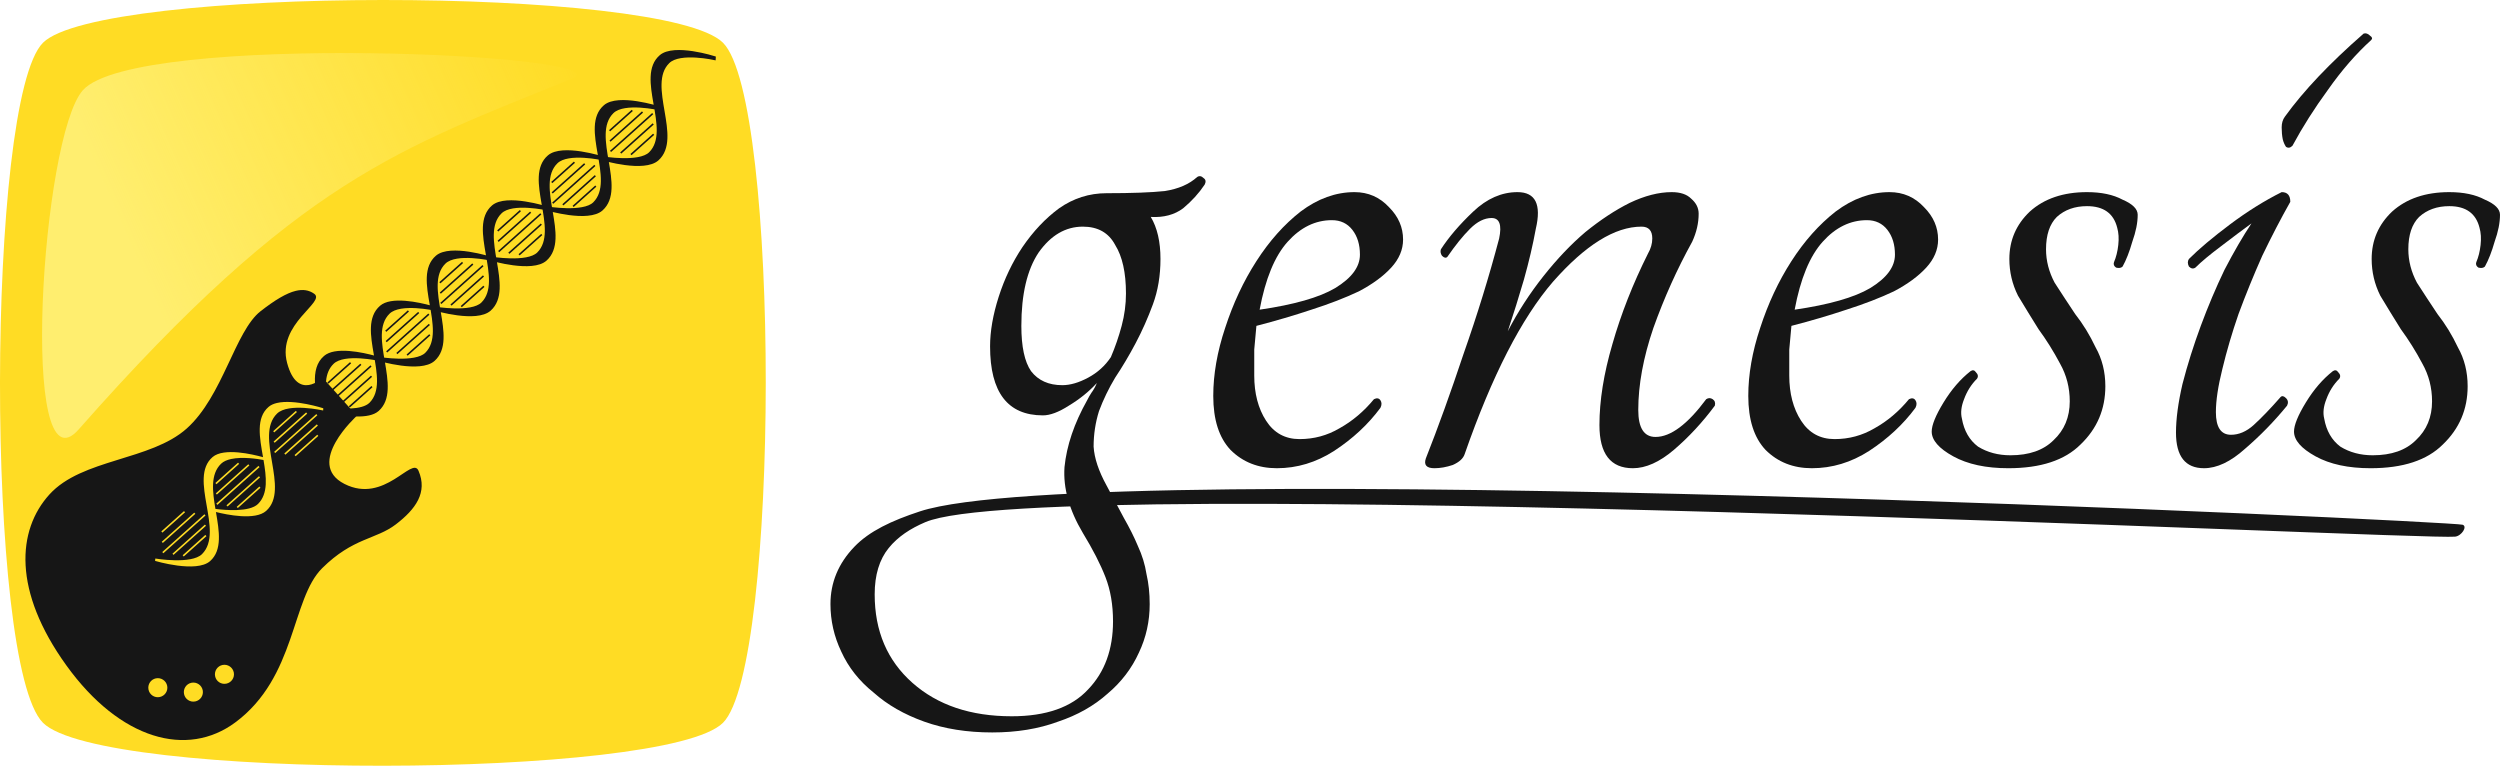
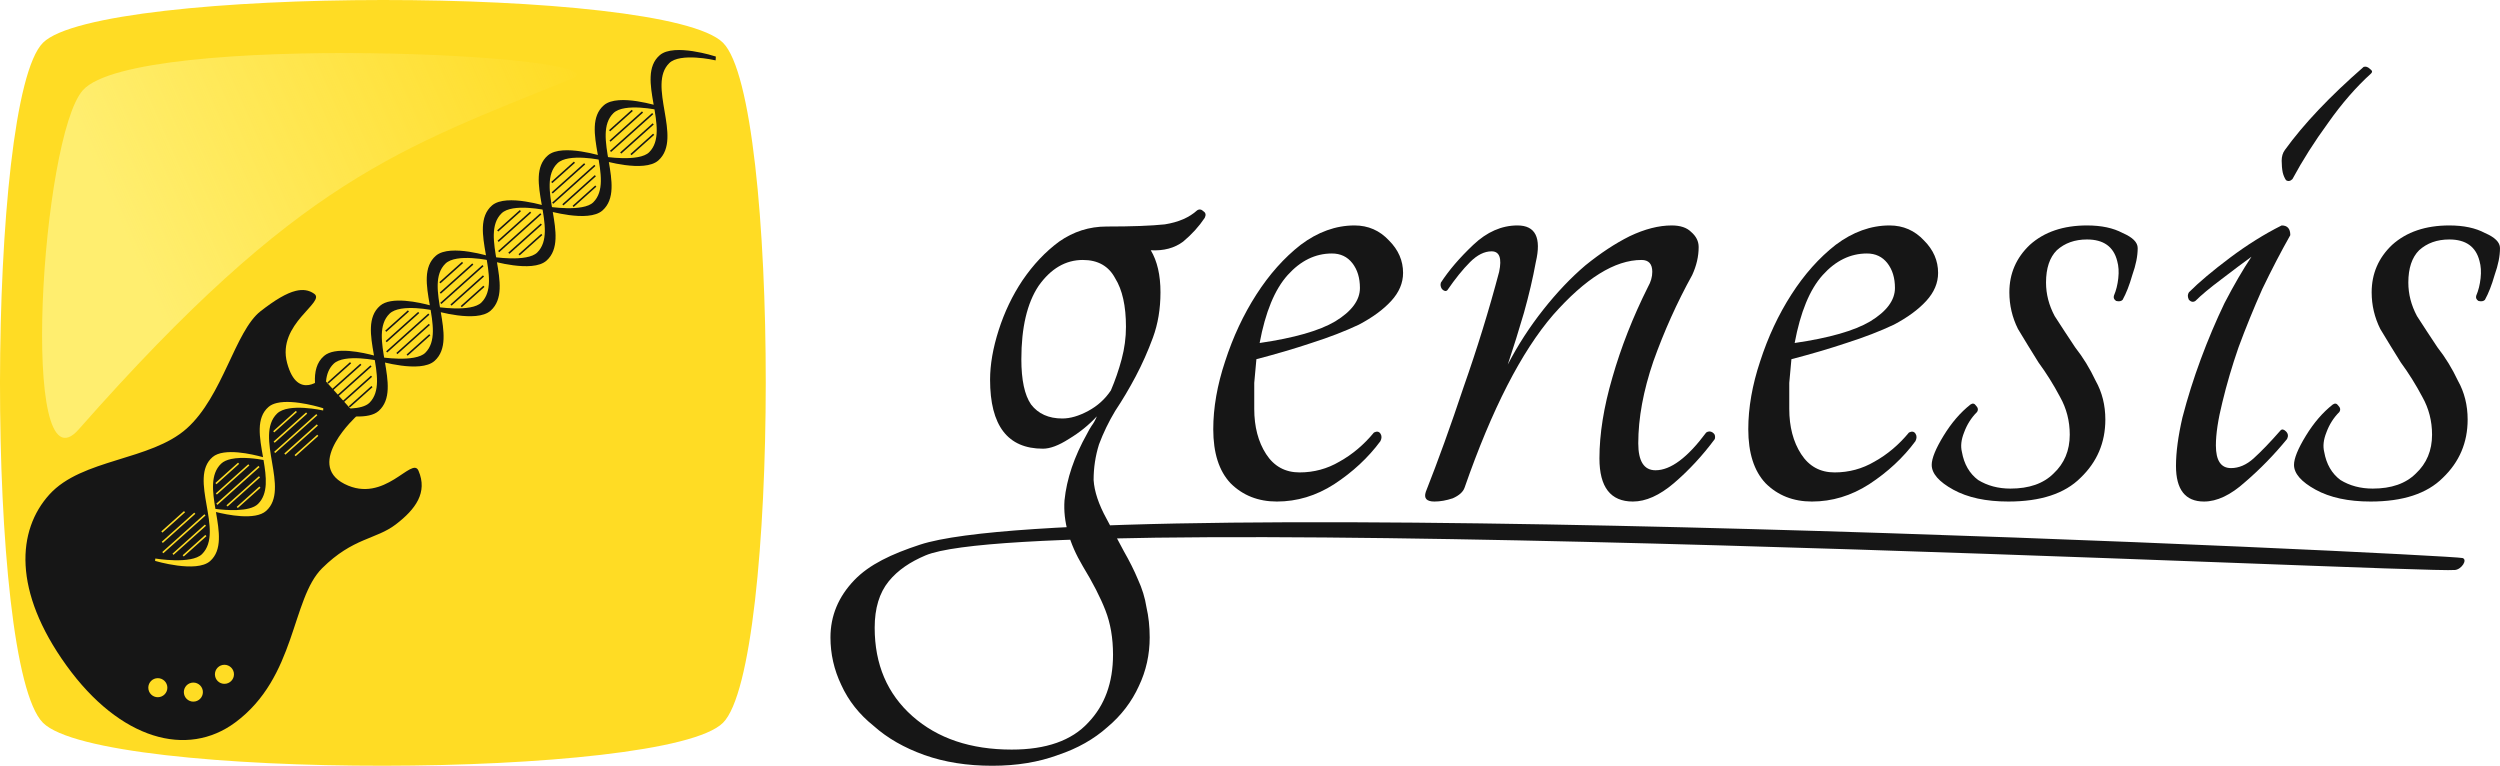
<svg xmlns="http://www.w3.org/2000/svg" xmlns:xlink="http://www.w3.org/1999/xlink" width="1545.419" height="473.368" id="svg3160" version="1.1">
  <defs id="defs3162">
    <linearGradient id="linearGradient3792">
      <stop style="stop-color:#ffee6f;stop-opacity:1;" offset="0" id="stop3794" />
      <stop style="stop-color:#ffee6f;stop-opacity:0;" offset="1" id="stop3796" />
    </linearGradient>
    <linearGradient id="linearGradient3792-9">
      <stop id="stop3794-3" offset="0" style="stop-color:#ffee6f;stop-opacity:1;" />
      <stop id="stop3796-3" offset="1" style="stop-color:#ffee6f;stop-opacity:0;" />
    </linearGradient>
    <linearGradient xlink:href="#linearGradient3792-9" id="linearGradient3328" gradientUnits="userSpaceOnUse" x1="85.564" y1="169.715" x2="362.668" y2="47.948" />
  </defs>
  <g id="layer1" transform="translate(-17.84428,-21.56901)">
    <g id="layer1-1" transform="translate(494.6981,-740.8435)" style="display:none">
      <flowRoot xml:space="preserve" id="flowRoot3167" style="font-size:9px;font-style:normal;font-weight:normal;line-height:254%;letter-spacing:0px;word-spacing:0px;fill:#161616;fill-opacity:1;stroke:none;font-family:Sans" transform="matrix(2.28241,0,0,2.28241,0.7027058,-1437.083)">
        <flowRegion id="flowRegion3169">
          <rect id="rect3171" width="768.726" height="455.579" x="43.437" y="538.195" style="fill:#161616;fill-opacity:1" />
        </flowRegion>
        <flowPara id="flowPara3173" style="font-size:144px;font-style:normal;font-variant:normal;font-weight:normal;font-stretch:normal;fill:#161616;fill-opacity:1;font-family:Tangerine;-inkscape-font-specification:Tangerine">genesis</flowPara>
      </flowRoot>
    </g>
    <g id="layer1-5" transform="translate(11.81371,2.328425)">
      <path id="rect4123-8" d="m 32.595,45.669 c 35.056,-35.056 384.956,-35.419 420.375,0 35.419,35.419 35.056,385.318 0,420.375 -35.056,35.056 -384.594,35.781 -420.375,0 -35.781,-35.781 -35.056,-385.318 0,-420.375 z" style="fill:#ffdc24;fill-opacity:1;stroke:none" />
      <g id="g4535-4" transform="matrix(0.9804062,-0.1969863,0.1969863,0.9804062,168.3549,-112.8624)">
        <path id="path3008-3-5" transform="translate(-249.796,197.1437)" d="m 208.438,112.688 c -5.921,0.248 -13.638,2.979 -23.75,8.031 -17.977,8.981 -33.235,46.975 -59.094,62.125 -25.859,15.15 -67.14,5.487 -91.188,23.219 -24.047,17.732 -34.037,54.04 -10.562,105.719 23.474,51.678 61.947,70.839 95.406,55.094 42.514,-20.006 48.917,-68.033 71.406,-82.875 22.489,-14.842 36.067,-10.781 50,-17.594 13.933,-6.813 23.307,-15.503 20.281,-29.781 -2.086,-9.844 -24.602,16.288 -46.469,-1 -21.867,-17.288 15.781,-39.75 15.781,-39.75 l -16.094,-27.281 c 0,0 -18.137,11.714 -19.719,-13.281 -1.582,-24.995 31.074,-32.058 24.844,-38.625 -2.726,-2.873 -6.239,-4.193 -10.844,-4 z m -25.125,65.656 c 11.048,-0.416 27.531,8.844 27.531,8.844 L 210.5,188.531 c 0,0 -20.124,-9.044 -28.312,-3.75 -16.736,10.819 -1.054,47.462 -18.469,57.656 -7.801,4.567 -24.167,-2.392 -30.562,-5.438 -0.349,11.934 -0.684,23.871 -9.5,29.031 -9.787,5.729 -33.344,-6.812 -33.344,-6.812 L 90.75,257.812 c 0,0 21.182,8.082 28.844,3 16.553,-10.98 0.672,-47.702 18.219,-57.531 7.96,-4.459 24.519,3.15 30.562,6.219 0.308,-12.273 0.361,-24.693 9.5,-29.812 1.534,-0.859 3.392,-1.267 5.438,-1.344 z m 10.594,7.094 0.5,0.844 -16.219,9.562 -0.5,-0.844 16.219,-9.562 z m 6.031,2.188 0.5,0.875 -23.25,13.688 -0.5,-0.875 23.25,-13.688 z m 5.969,2.25 0.5,0.844 -30.156,17.75 -0.5,-0.844 30.156,-17.75 z m -0.938,6.281 0.5,0.875 -23.25,13.688 -0.5,-0.875 23.25,-13.688 z m -1,6.344 0.5,0.844 -16.219,9.562 -0.5,-0.875 16.219,-9.531 z m -55.094,4.219 c -2.599,0.032 -4.959,0.498 -6.75,1.656 -7.804,5.045 -8.559,15.713 -8.906,26.688 5.644,1.901 20.297,6.229 26.438,2.156 7.521,-4.989 8.349,-15.289 8.656,-25.969 -3.839,-1.53 -12.411,-4.617 -19.438,-4.531 z m 3.688,3.062 0.5,0.875 -16.219,9.562 -0.5,-0.875 16.219,-9.562 z m 6,2.219 0.531,0.844 -23.25,13.688 -0.5,-0.844 L 158.562,212 z m 5.969,2.219 0.531,0.875 -30.156,17.75 -0.531,-0.875 30.156,-17.75 z m -0.938,6.312 0.5,0.844 -23.219,13.688 -0.531,-0.844 23.25,-13.688 z m -1,6.312 0.5,0.875 -16.219,9.531 -0.5,-0.844 16.219,-9.562 z m -48.688,5.719 0.5,0.844 -16.219,9.562 -0.5,-0.875 16.219,-9.531 z m 6.031,2.188 0.5,0.844 -23.25,13.688 -0.5,-0.844 23.25,-13.688 z m 5.969,2.219 0.5,0.875 -30.156,17.75 -0.5,-0.875 30.156,-17.75 z m -0.969,6.312 0.531,0.844 -23.25,13.688 -0.5,-0.844 23.219,-13.688 z m -1,6.312 0.531,0.875 -16.25,9.562 -0.5,-0.875 16.219,-9.562 z M 76.531,330.5 c 3.255,0 5.906,2.652 5.906,5.906 0,3.255 -2.652,5.875 -5.906,5.875 -3.255,0 -5.875,-2.62 -5.875,-5.875 0,-3.255 2.62,-5.906 5.875,-5.906 z m 42,0 c 3.255,0 5.906,2.652 5.906,5.906 0,3.255 -2.652,5.875 -5.906,5.875 -3.255,0 -5.875,-2.62 -5.875,-5.875 0,-3.255 2.62,-5.906 5.875,-5.906 z m -21,7 c 3.255,0 5.906,2.652 5.906,5.906 0,3.255 -2.652,5.875 -5.906,5.875 -3.255,0 -5.875,-2.62 -5.875,-5.875 0,-3.255 2.62,-5.906 5.875,-5.906 z" style="fill:#161616;fill-opacity:1;stroke:none;display:inline" />
        <g id="g4496-7">
          <g style="fill:#161616;fill-opacity:1;stroke:#161616;stroke-opacity:1;display:inline" id="g4174-6" transform="matrix(0.5074334,0.861691,-0.861691,0.5074334,220.0609,-687.7087)">
            <path style="fill:#161616;fill-opacity:1;stroke:#161616;stroke-width:1;stroke-linecap:butt;stroke-linejoin:miter;stroke-miterlimit:4;stroke-opacity:1;stroke-dasharray:none" d="m 792.541,493.972 0,34.995" id="path4176-7" />
            <path style="fill:#161616;fill-opacity:1;stroke:#161616;stroke-width:1;stroke-linecap:butt;stroke-linejoin:miter;stroke-miterlimit:4;stroke-opacity:1;stroke-dasharray:none" d="m 797.49,497.983 0,26.972" id="path4178-7" />
            <path style="fill:#161616;fill-opacity:1;stroke:#161616;stroke-width:1;stroke-linecap:butt;stroke-linejoin:miter;stroke-miterlimit:4;stroke-opacity:1;stroke-dasharray:none" d="m 802.44,502.056 0,18.826" id="path4180-1" />
            <path id="path4182-5" d="m 787.592,497.983 0,26.972" style="fill:#161616;fill-opacity:1;stroke:#161616;stroke-width:1;stroke-linecap:butt;stroke-linejoin:miter;stroke-miterlimit:4;stroke-opacity:1;stroke-dasharray:none" />
            <path id="path4184-7" d="m 782.642,502.056 0,18.826" style="fill:#161616;fill-opacity:1;stroke:#161616;stroke-width:1;stroke-linecap:butt;stroke-linejoin:miter;stroke-miterlimit:4;stroke-opacity:1;stroke-dasharray:none" />
          </g>
          <g style="fill:#161616;fill-opacity:1;stroke:#161616;stroke-opacity:1;display:inline" transform="matrix(0.5074334,0.861691,-0.861691,0.5074334,178.6997,-663.3519)" id="g4186-8">
            <path id="path4188-5" d="m 792.541,493.972 0,34.995" style="fill:#161616;fill-opacity:1;stroke:#161616;stroke-width:1;stroke-linecap:butt;stroke-linejoin:miter;stroke-miterlimit:4;stroke-opacity:1;stroke-dasharray:none" />
            <path id="path4190-3" d="m 797.49,497.983 0,26.972" style="fill:#161616;fill-opacity:1;stroke:#161616;stroke-width:1;stroke-linecap:butt;stroke-linejoin:miter;stroke-miterlimit:4;stroke-opacity:1;stroke-dasharray:none" />
            <path id="path4192-8" d="m 802.44,502.056 0,18.826" style="fill:#161616;fill-opacity:1;stroke:#161616;stroke-width:1;stroke-linecap:butt;stroke-linejoin:miter;stroke-miterlimit:4;stroke-opacity:1;stroke-dasharray:none" />
            <path style="fill:#161616;fill-opacity:1;stroke:#161616;stroke-width:1;stroke-linecap:butt;stroke-linejoin:miter;stroke-miterlimit:4;stroke-opacity:1;stroke-dasharray:none" d="m 787.592,497.983 0,26.972" id="path4194-4" />
            <path style="fill:#161616;fill-opacity:1;stroke:#161616;stroke-width:1;stroke-linecap:butt;stroke-linejoin:miter;stroke-miterlimit:4;stroke-opacity:1;stroke-dasharray:none" d="m 782.642,502.056 0,18.826" id="path4196-2" />
          </g>
          <g style="fill:#161616;fill-opacity:1;stroke:#161616;stroke-opacity:1;display:inline" transform="matrix(0.5074334,0.861691,-0.861691,0.5074334,140.0509,-640.5923)" id="g4198-9">
            <path id="path4200-9" d="m 792.541,493.972 0,34.995" style="fill:#161616;fill-opacity:1;stroke:#161616;stroke-width:1;stroke-linecap:butt;stroke-linejoin:miter;stroke-miterlimit:4;stroke-opacity:1;stroke-dasharray:none" />
            <path id="path4202-9" d="m 797.49,497.983 0,26.972" style="fill:#161616;fill-opacity:1;stroke:#161616;stroke-width:1;stroke-linecap:butt;stroke-linejoin:miter;stroke-miterlimit:4;stroke-opacity:1;stroke-dasharray:none" />
            <path id="path4204-1" d="m 802.44,502.056 0,18.826" style="fill:#161616;fill-opacity:1;stroke:#161616;stroke-width:1;stroke-linecap:butt;stroke-linejoin:miter;stroke-miterlimit:4;stroke-opacity:1;stroke-dasharray:none" />
            <path style="fill:#161616;fill-opacity:1;stroke:#161616;stroke-width:1;stroke-linecap:butt;stroke-linejoin:miter;stroke-miterlimit:4;stroke-opacity:1;stroke-dasharray:none" d="m 787.592,497.983 0,26.972" id="path4206-2" />
            <path style="fill:#161616;fill-opacity:1;stroke:#161616;stroke-width:1;stroke-linecap:butt;stroke-linejoin:miter;stroke-miterlimit:4;stroke-opacity:1;stroke-dasharray:none" d="m 782.642,502.056 0,18.826" id="path4208-1" />
          </g>
          <g style="fill:#161616;fill-opacity:1;stroke:#161616;stroke-opacity:1;display:inline" id="g4210-0" transform="matrix(0.5074334,0.861691,-0.861691,0.5074334,98.68967,-616.2355)">
            <path style="fill:#161616;fill-opacity:1;stroke:#161616;stroke-width:1;stroke-linecap:butt;stroke-linejoin:miter;stroke-miterlimit:4;stroke-opacity:1;stroke-dasharray:none" d="m 792.541,493.972 0,34.995" id="path4212-4" />
            <path style="fill:#161616;fill-opacity:1;stroke:#161616;stroke-width:1;stroke-linecap:butt;stroke-linejoin:miter;stroke-miterlimit:4;stroke-opacity:1;stroke-dasharray:none" d="m 797.49,497.983 0,26.972" id="path4214-1" />
            <path style="fill:#161616;fill-opacity:1;stroke:#161616;stroke-width:1;stroke-linecap:butt;stroke-linejoin:miter;stroke-miterlimit:4;stroke-opacity:1;stroke-dasharray:none" d="m 802.44,502.056 0,18.826" id="path4216-6" />
            <path id="path4218-9" d="m 787.592,497.983 0,26.972" style="fill:#161616;fill-opacity:1;stroke:#161616;stroke-width:1;stroke-linecap:butt;stroke-linejoin:miter;stroke-miterlimit:4;stroke-opacity:1;stroke-dasharray:none" />
            <path id="path4220-7" d="m 782.642,502.056 0,18.826" style="fill:#161616;fill-opacity:1;stroke:#161616;stroke-width:1;stroke-linecap:butt;stroke-linejoin:miter;stroke-miterlimit:4;stroke-opacity:1;stroke-dasharray:none" />
          </g>
          <g style="fill:#161616;fill-opacity:1;stroke:#161616;stroke-opacity:1;display:inline" transform="matrix(0.5074334,0.861691,-0.861691,0.5074334,59.97871,-593.4393)" id="g4222-4">
            <path id="path4224-9" d="m 792.541,493.972 0,34.995" style="fill:#161616;fill-opacity:1;stroke:#161616;stroke-width:1;stroke-linecap:butt;stroke-linejoin:miter;stroke-miterlimit:4;stroke-opacity:1;stroke-dasharray:none" />
            <path id="path4226-5" d="m 797.49,497.983 0,26.972" style="fill:#161616;fill-opacity:1;stroke:#161616;stroke-width:1;stroke-linecap:butt;stroke-linejoin:miter;stroke-miterlimit:4;stroke-opacity:1;stroke-dasharray:none" />
            <path id="path4228-4" d="m 802.44,502.056 0,18.826" style="fill:#161616;fill-opacity:1;stroke:#161616;stroke-width:1;stroke-linecap:butt;stroke-linejoin:miter;stroke-miterlimit:4;stroke-opacity:1;stroke-dasharray:none" />
            <path style="fill:#161616;fill-opacity:1;stroke:#161616;stroke-width:1;stroke-linecap:butt;stroke-linejoin:miter;stroke-miterlimit:4;stroke-opacity:1;stroke-dasharray:none" d="m 787.592,497.983 0,26.972" id="path4230-4" />
            <path style="fill:#161616;fill-opacity:1;stroke:#161616;stroke-width:1;stroke-linecap:butt;stroke-linejoin:miter;stroke-miterlimit:4;stroke-opacity:1;stroke-dasharray:none" d="m 782.642,502.056 0,18.826" id="path4232-0" />
          </g>
          <g style="fill:#161616;fill-opacity:1;stroke:#161616;stroke-opacity:1;display:inline" id="g4234-3" transform="matrix(0.5074334,0.861691,-0.861691,0.5074334,18.61754,-569.0825)">
            <path style="fill:#161616;fill-opacity:1;stroke:#161616;stroke-width:1;stroke-linecap:butt;stroke-linejoin:miter;stroke-miterlimit:4;stroke-opacity:1;stroke-dasharray:none" d="m 792.541,493.972 0,34.995" id="path4236-2" />
            <path style="fill:#161616;fill-opacity:1;stroke:#161616;stroke-width:1;stroke-linecap:butt;stroke-linejoin:miter;stroke-miterlimit:4;stroke-opacity:1;stroke-dasharray:none" d="m 797.49,497.983 0,26.972" id="path4238-7" />
            <path style="fill:#161616;fill-opacity:1;stroke:#161616;stroke-width:1;stroke-linecap:butt;stroke-linejoin:miter;stroke-miterlimit:4;stroke-opacity:1;stroke-dasharray:none" d="m 802.44,502.056 0,18.826" id="path4240-0" />
            <path id="path4242-5" d="m 787.592,497.983 0,26.972" style="fill:#161616;fill-opacity:1;stroke:#161616;stroke-width:1;stroke-linecap:butt;stroke-linejoin:miter;stroke-miterlimit:4;stroke-opacity:1;stroke-dasharray:none" />
            <path id="path4244-5" d="m 782.642,502.056 0,18.826" style="fill:#161616;fill-opacity:1;stroke:#161616;stroke-width:1;stroke-linecap:butt;stroke-linejoin:miter;stroke-miterlimit:4;stroke-opacity:1;stroke-dasharray:none" />
          </g>
          <path d="m 14.892,328.175 c -2.538,-0.061 -4.847,0.344 -6.688,1.375 -17.547,9.829 -1.666,46.52 -18.219,57.5 -2.829,1.877 -7.511,1.957 -12.281,1.312 l 2.688,4.531 c 5.171,1.137 10.247,1.371 13.656,-0.625 17.415,-10.194 1.701,-46.806 18.438,-57.625 8.189,-5.294 28.344,3.719 28.344,3.719 l 0.344,-1.344 c 0,0 -15.284,-8.581 -26.281,-8.844 z m -13.819,32.356 -0.42,1.412 c 0,0 23.545,12.546 33.332,6.817 17.415,-10.194 1.723,-46.834 18.46,-57.654 8.189,-5.294 28.329,3.734 28.329,3.734 l 0.348,-1.345 c 0,0 -23.15,-12.978 -32.968,-7.478 -17.547,9.829 -1.676,46.538 -18.229,57.518 -7.661,5.082 -28.851,-3.004 -28.851,-3.004 z m 40.127,-23.63 -0.42,1.412 c 0,0 23.545,12.546 33.332,6.817 17.415,-10.194 1.723,-46.834 18.46,-57.654 8.189,-5.294 28.329,3.734 28.329,3.734 l 0.348,-1.345 c 0,0 -23.15,-12.978 -32.968,-7.478 -17.547,9.829 -1.676,46.538 -18.229,57.518 -7.661,5.082 -28.851,-3.004 -28.851,-3.004 z m 39.946,-23.523 -0.42,1.412 c 0,0 23.545,12.546 33.332,6.817 17.415,-10.194 1.723,-46.834 18.46,-57.654 8.189,-5.294 28.329,3.734 28.329,3.734 l 0.348,-1.345 c 0,0 -23.15,-12.978 -32.968,-7.478 -17.547,9.829 -1.676,46.538 -18.229,57.518 -7.661,5.082 -28.851,-3.004 -28.851,-3.004 z m 40.065,-23.593 -0.42,1.412 c 0,0 23.545,12.546 33.332,6.817 17.415,-10.194 1.723,-46.834 18.46,-57.654 8.189,-5.294 28.329,3.734 28.329,3.734 l 0.348,-1.345 c 0,0 -23.15,-12.978 -32.968,-7.478 -17.547,9.829 -1.676,46.538 -18.229,57.518 -7.661,5.082 -28.851,-3.004 -28.851,-3.004 z m 39.946,-23.523 -0.42,1.412 c 0,0 23.545,12.546 33.332,6.817 17.415,-10.194 1.723,-46.834 18.46,-57.654 8.189,-5.294 28.329,3.734 28.329,3.734 l 0.348,-1.345 c 0,0 -23.15,-12.978 -32.968,-7.478 -17.547,9.829 -1.676,46.538 -18.229,57.518 -7.661,5.082 -28.851,-3.004 -28.851,-3.004 z m -186.326,85.507 c -2.538,-0.061 -4.847,0.344 -6.688,1.375 -5.266,2.95 -7.505,8.318 -8.531,14.688 2.739,-0.812 4.75,-2.094 4.75,-2.094 l 1.25,2.125 c 1.265,-4.016 3.33,-7.374 6.812,-9.625 8.189,-5.294 28.344,3.719 28.344,3.719 l 0.344,-1.344 c 0,0 -15.284,-8.581 -26.281,-8.844 z" style="fill:#161616;fill-opacity:1;stroke:#161616;stroke-width:1px;stroke-linecap:butt;stroke-linejoin:miter;stroke-opacity:1" id="path4274-0" />
        </g>
      </g>
      <path style="fill:url(#linearGradient3328);fill-opacity:1;stroke:none" d="M 57.314,74.945 C 90.072,38.478 396.095,52.946 359.503,67.874 253.439,111.142 191.308,129.613 54.687,284.671 17.636,326.723 31.55,103.626 57.314,74.945 z" id="path4045-5" />
    </g>
-     <g id="layer3" transform="matrix(2.028434,0,0,2.028434,25.20141,-261.4244)">
+     <g id="layer3" transform="matrix(2.028434,0,0,2.028434,25.20141,-240.828)">
      <g transform="matrix(2.28241,0,0,2.28241,187.7845,-1572.273)" style="font-size:9px;font-style:normal;font-weight:normal;line-height:254%;letter-spacing:0px;word-spacing:0px;fill:#161616;fill-opacity:1;stroke:none;font-family:Sans" id="flowRoot3167-9">
        <path d="m 75.981,773.628 c 0.288,-0.192 0.576,-0.144 0.864,0.144 0.288,0.192 0.336,0.48 0.144,0.864 -0.768,1.152 -1.728,2.208 -2.88,3.168 -1.152,0.864 -2.592,1.248 -4.32,1.152 0.864,1.44 1.296,3.312 1.296,5.616 -2.8e-5,2.208 -0.336,4.224 -1.008,6.048 -0.672,1.824 -1.44,3.552 -2.304,5.184 -0.864,1.632 -1.776,3.168 -2.736,4.608 -0.864,1.44 -1.584,2.928 -2.16,4.464 -0.48,1.536 -0.72,3.12 -0.72,4.752 0.096,1.536 0.672,3.264 1.728,5.184 0.864,1.632 1.632,3.072 2.304,4.32 0.768,1.344 1.392,2.592 1.872,3.744 0.576,1.248 0.96,2.496 1.152,3.744 0.288,1.248 0.432,2.592 0.432,4.032 -2.6e-5,2.304 -0.48,4.464 -1.44,6.48 -0.96,2.112 -2.352,3.936 -4.176,5.472 -1.824,1.632 -4.032,2.88 -6.624,3.744 -2.592,0.96 -5.52,1.44 -8.784,1.44 -3.36,-4e-5 -6.384,-0.48 -9.072,-1.44 -2.688,-0.96 -4.944,-2.256 -6.768,-3.888 -1.92,-1.536 -3.36,-3.36 -4.32,-5.472 -0.96,-2.016 -1.44,-4.128 -1.44,-6.336 1.6e-5,-2.88 1.056,-5.424 3.168,-7.632 2.016,-2.112 5,-3.509 8.784,-4.752 22.773,-7.48 204.579,1.332 205.974,1.785 0.686,0.223 -0.124,1.497 -1.004,1.593 -4.564,0.497 -188.649,-8.593 -204.25,-1.938 -1.984,0.846 -3.648,1.92 -4.896,3.456 -1.248,1.536 -1.872,3.6 -1.872,6.192 1.1e-5,4.896 1.68,8.832 5.04,11.808 3.36,2.976 7.776,4.464 13.248,4.464 4.608,-4e-5 8.016,-1.2 10.224,-3.6 2.208,-2.304 3.312,-5.328 3.312,-9.072 -2.1e-5,-2.208 -0.336,-4.176 -1.008,-5.904 -0.672,-1.728 -1.68,-3.696 -3.024,-5.904 -1.824,-3.072 -2.64,-6 -2.448,-8.784 0.288,-2.88 1.296,-5.856 3.024,-8.928 0.192,-0.384 0.384,-0.72 0.576,-1.008 0.288,-0.384 0.528,-0.816 0.72,-1.296 -1.056,1.152 -2.304,2.16 -3.744,3.024 -1.344,0.864 -2.496,1.296 -3.456,1.296 -4.704,0 -7.056,-3.072 -7.056,-9.216 -5e-6,-2.016 0.384,-4.224 1.152,-6.624 0.768,-2.4 1.824,-4.608 3.168,-6.624 1.44,-2.112 3.072,-3.84 4.896,-5.184 1.92,-1.344 4.032,-2.016 6.336,-2.016 3.36,3e-5 5.952,-0.096 7.776,-0.288 1.824,-0.288 3.264,-0.912 4.32,-1.872 m -11.52,24.048 c 0.576,-1.344 1.056,-2.736 1.44,-4.176 0.384,-1.44 0.576,-2.88 0.576,-4.32 -2.3e-5,-2.784 -0.48,-4.944 -1.44,-6.48 -0.864,-1.632 -2.304,-2.448 -4.32,-2.448 -2.304,3e-5 -4.272,1.152 -5.904,3.456 -1.536,2.304 -2.304,5.568 -2.304,9.792 -9e-6,2.784 0.432,4.8 1.296,6.048 0.96,1.248 2.352,1.872 4.176,1.872 1.056,10e-6 2.208,-0.336 3.456,-1.008 1.248,-0.672 2.256,-1.584 3.024,-2.736" style="font-size:144px;font-variant:normal;font-stretch:normal;fill:#161616;font-family:Tangerine;-inkscape-font-specification:Tangerine" id="path3069" />
        <path d="m 103.477,781.98 c -3e-5,1.344 -0.528,2.592 -1.584,3.744 -1.056,1.152 -2.496,2.208 -4.32,3.168 -1.824,0.864 -3.936,1.68 -6.336,2.448 -2.304,0.768 -4.752,1.488 -7.344,2.16 -0.096,1.056 -0.192,2.112 -0.288,3.168 -1e-5,1.056 -1e-5,2.208 0,3.456 -1e-5,2.4 0.528,4.416 1.584,6.048 1.056,1.632 2.544,2.448 4.464,2.448 1.92,0 3.696,-0.48 5.328,-1.44 1.728,-0.96 3.264,-2.256 4.608,-3.888 0.384,-0.192 0.672,-0.144 0.864,0.144 0.192,0.288 0.192,0.624 0,1.008 -1.632,2.208 -3.696,4.128 -6.192,5.76 -2.4,1.536 -4.944,2.304 -7.632,2.304 -2.496,0 -4.56,-0.816 -6.192,-2.448 -1.536,-1.632 -2.304,-4.032 -2.304,-7.2 -4e-6,-2.88 0.528,-5.904 1.584,-9.072 1.056,-3.264 2.448,-6.24 4.176,-8.928 1.728,-2.688 3.696,-4.896 5.904,-6.624 2.304,-1.728 4.704,-2.592 7.2,-2.592 1.824,3e-5 3.36,0.672 4.608,2.016 1.248,1.248 1.872,2.688 1.872,4.32 m -9.504,-2.592 c -2.208,3e-5 -4.176,0.96 -5.904,2.88 -1.728,1.92 -2.976,4.944 -3.744,9.072 4.608,-0.672 7.968,-1.632 10.08,-2.88 2.208,-1.344 3.312,-2.832 3.312,-4.464 -2.4e-5,-1.344 -0.336,-2.448 -1.008,-3.312 -0.672,-0.864 -1.584,-1.296 -2.736,-1.296" style="font-size:144px;font-variant:normal;font-stretch:normal;fill:#161616;font-family:Tangerine;-inkscape-font-specification:Tangerine" id="path3071" />
        <path d="m 143.952,803.292 c 0.288,-0.192 0.576,-0.192 0.864,0 0.288,0.192 0.384,0.48 0.288,0.864 -1.632,2.208 -3.456,4.176 -5.472,5.904 -1.92,1.632 -3.744,2.448 -5.472,2.448 -2.976,0 -4.464,-1.92 -4.464,-5.76 -3e-5,-3.264 0.576,-6.864 1.728,-10.8 1.152,-4.032 2.736,-8.064 4.752,-12.096 0.384,-0.672 0.576,-1.344 0.576,-2.016 -3e-5,-1.056 -0.48,-1.584 -1.44,-1.584 -3.552,3e-5 -7.488,2.448 -11.808,7.344 -4.224,4.896 -8.16,12.576 -11.808,23.04 -0.192,0.576 -0.72,1.056 -1.584,1.44 -0.864,0.288 -1.68,0.432 -2.448,0.432 -1.056,0 -1.44,-0.432 -1.152,-1.296 1.632,-4.128 3.312,-8.784 5.04,-13.968 1.824,-5.184 3.408,-10.32 4.752,-15.408 0.384,-1.824 0.048,-2.736 -1.008,-2.736 -0.96,3e-5 -1.92,0.48 -2.88,1.44 -0.96,0.96 -1.968,2.208 -3.024,3.744 -0.192,0.192 -0.432,0.144 -0.72,-0.144 -0.192,-0.288 -0.24,-0.576 -0.144,-0.864 1.056,-1.632 2.496,-3.312 4.32,-5.04 1.824,-1.728 3.792,-2.592 5.904,-2.592 2.4,3e-5 3.216,1.632 2.448,4.896 -0.384,2.112 -0.912,4.368 -1.584,6.768 -0.672,2.304 -1.392,4.608 -2.16,6.912 1.344,-2.592 2.928,-5.04 4.752,-7.344 1.824,-2.304 3.696,-4.272 5.616,-5.904 2.016,-1.632 3.984,-2.928 5.904,-3.888 2.016,-0.96 3.888,-1.44 5.616,-1.44 1.152,3e-5 2.016,0.288 2.592,0.864 0.672,0.576 1.008,1.248 1.008,2.016 -4e-5,1.248 -0.288,2.496 -0.864,3.744 -2.016,3.648 -3.744,7.488 -5.184,11.52 -1.344,3.936 -2.016,7.584 -2.016,10.944 -3e-5,2.4 0.768,3.6 2.304,3.6 2.016,0 4.272,-1.68 6.768,-5.04" style="font-size:144px;font-variant:normal;font-stretch:normal;fill:#161616;font-family:Tangerine;-inkscape-font-specification:Tangerine" id="path3073" />
        <path d="m 174.914,781.98 c -3e-5,1.344 -0.528,2.592 -1.584,3.744 -1.056,1.152 -2.496,2.208 -4.32,3.168 -1.824,0.864 -3.936,1.68 -6.336,2.448 -2.304,0.768 -4.752,1.488 -7.344,2.16 -0.096,1.056 -0.192,2.112 -0.288,3.168 -1e-5,1.056 -1e-5,2.208 0,3.456 -1e-5,2.4 0.528,4.416 1.584,6.048 1.056,1.632 2.544,2.448 4.464,2.448 1.92,0 3.696,-0.48 5.328,-1.44 1.728,-0.96 3.264,-2.256 4.608,-3.888 0.384,-0.192 0.672,-0.144 0.864,0.144 0.192,0.288 0.192,0.624 0,1.008 -1.632,2.208 -3.696,4.128 -6.192,5.76 -2.4,1.536 -4.944,2.304 -7.632,2.304 -2.496,0 -4.56,-0.816 -6.192,-2.448 -1.536,-1.632 -2.304,-4.032 -2.304,-7.2 0,-2.88 0.528,-5.904 1.584,-9.072 1.056,-3.264 2.448,-6.24 4.176,-8.928 1.728,-2.688 3.696,-4.896 5.904,-6.624 2.304,-1.728 4.704,-2.592 7.2,-2.592 1.824,3e-5 3.36,0.672 4.608,2.016 1.248,1.248 1.872,2.688 1.872,4.32 m -9.504,-2.592 c -2.208,3e-5 -4.176,0.96 -5.904,2.88 -1.728,1.92 -2.976,4.944 -3.744,9.072 4.608,-0.672 7.968,-1.632 10.08,-2.88 2.208,-1.344 3.312,-2.832 3.312,-4.464 -2e-5,-1.344 -0.336,-2.448 -1.008,-3.312 -0.672,-0.864 -1.584,-1.296 -2.736,-1.296" style="font-size:144px;font-variant:normal;font-stretch:normal;fill:#161616;font-family:Tangerine;-inkscape-font-specification:Tangerine" id="path3075" />
        <path d="m 194.797,775.644 c 1.92,3e-5 3.504,0.336 4.752,1.008 1.344,0.576 2.016,1.248 2.016,2.016 -3e-5,1.056 -0.24,2.256 -0.72,3.6 -0.384,1.344 -0.816,2.448 -1.296,3.312 -0.192,0.192 -0.48,0.24 -0.864,0.144 -0.288,-0.192 -0.384,-0.432 -0.288,-0.72 0.288,-0.672 0.48,-1.44 0.576,-2.304 0.096,-0.864 0.048,-1.632 -0.144,-2.304 -0.48,-1.92 -1.824,-2.88 -4.032,-2.88 -1.632,3e-5 -2.976,0.48 -4.032,1.44 -0.96,0.96 -1.44,2.4 -1.44,4.32 -1e-5,1.536 0.384,3.024 1.152,4.464 0.864,1.344 1.776,2.736 2.736,4.176 1.056,1.344 1.968,2.832 2.736,4.464 0.864,1.536 1.296,3.264 1.296,5.184 -2e-5,3.072 -1.104,5.664 -3.312,7.776 -2.112,2.112 -5.328,3.168 -9.648,3.168 -2.976,0 -5.424,-0.528 -7.344,-1.584 -1.92,-1.056 -2.88,-2.16 -2.88,-3.312 0,-0.864 0.528,-2.16 1.584,-3.888 1.056,-1.728 2.256,-3.12 3.6,-4.176 0.288,-0.192 0.528,-0.144 0.72,0.144 0.288,0.288 0.336,0.576 0.144,0.864 -0.768,0.768 -1.344,1.68 -1.728,2.736 -0.384,0.96 -0.48,1.824 -0.288,2.592 0.288,1.632 1.008,2.88 2.16,3.744 1.248,0.768 2.688,1.152 4.32,1.152 2.496,0 4.416,-0.672 5.76,-2.016 1.44,-1.344 2.16,-3.072 2.16,-5.184 -2e-5,-1.824 -0.432,-3.504 -1.296,-5.04 -0.864,-1.632 -1.824,-3.168 -2.88,-4.608 -0.96,-1.536 -1.872,-3.024 -2.736,-4.464 -0.768,-1.536 -1.152,-3.168 -1.152,-4.896 -1e-5,-2.496 0.912,-4.608 2.736,-6.336 1.92,-1.728 4.464,-2.592 7.632,-2.592" style="font-size:144px;font-variant:normal;font-stretch:normal;fill:#161616;font-family:Tangerine;-inkscape-font-specification:Tangerine" id="path3077" />
        <path d="m 209.269,785.723 c -0.288,0.192 -0.576,0.144 -0.864,-0.144 -0.192,-0.384 -0.192,-0.72 0,-1.008 1.344,-1.344 3.168,-2.88 5.472,-4.608 2.304,-1.728 4.608,-3.168 6.912,-4.32 0.768,3e-5 1.152,0.432 1.152,1.296 -1.248,2.208 -2.496,4.608 -3.744,7.2 -1.152,2.592 -2.208,5.184 -3.168,7.776 -0.864,2.496 -1.584,4.944 -2.16,7.344 -0.576,2.304 -0.864,4.224 -0.864,5.76 -1e-5,2.016 0.672,3.024 2.016,3.024 1.056,0 2.064,-0.432 3.024,-1.296 1.056,-0.96 2.256,-2.208 3.6,-3.744 0.192,-0.192 0.432,-0.144 0.72,0.144 0.288,0.288 0.336,0.624 0.144,1.008 -1.728,2.112 -3.6,4.032 -5.616,5.76 -1.92,1.728 -3.744,2.592 -5.472,2.592 -2.496,0 -3.744,-1.584 -3.744,-4.752 0,-1.824 0.288,-3.984 0.864,-6.48 0.672,-2.592 1.488,-5.184 2.448,-7.776 0.96,-2.592 2.016,-5.088 3.168,-7.488 1.248,-2.4 2.448,-4.464 3.6,-6.192 -1.056,0.768 -2.4,1.776 -4.032,3.024 -1.536,1.152 -2.688,2.112 -3.456,2.88 m 12.96,-16.272 c -0.288,0.288 -0.576,0.336 -0.864,0.144 -0.192,-0.288 -0.336,-0.624 -0.432,-1.008 -0.096,-0.48 -0.144,-1.008 -0.144,-1.584 -2e-5,-0.576 0.144,-1.056 0.432,-1.44 2.496,-3.456 6,-7.152 10.512,-11.088 0.288,-0.096 0.576,5e-5 0.864,0.288 0.288,0.192 0.336,0.384 0.144,0.576 -2.016,1.824 -3.936,4.032 -5.76,6.624 -1.824,2.496 -3.408,4.992 -4.752,7.488" style="font-size:144px;font-variant:normal;font-stretch:normal;fill:#161616;font-family:Tangerine;-inkscape-font-specification:Tangerine" id="path3079" />
        <path d="m 243.172,775.644 c 1.92,3e-5 3.504,0.336 4.752,1.008 1.344,0.576 2.016,1.248 2.016,2.016 -3e-5,1.056 -0.24,2.256 -0.72,3.6 -0.384,1.344 -0.816,2.448 -1.296,3.312 -0.192,0.192 -0.48,0.24 -0.864,0.144 -0.288,-0.192 -0.384,-0.432 -0.288,-0.72 0.288,-0.672 0.48,-1.44 0.576,-2.304 0.096,-0.864 0.048,-1.632 -0.144,-2.304 -0.48,-1.92 -1.824,-2.88 -4.032,-2.88 -1.632,3e-5 -2.976,0.48 -4.032,1.44 -0.96,0.96 -1.44,2.4 -1.44,4.32 -1e-5,1.536 0.384,3.024 1.152,4.464 0.864,1.344 1.776,2.736 2.736,4.176 1.056,1.344 1.968,2.832 2.736,4.464 0.864,1.536 1.296,3.264 1.296,5.184 -2e-5,3.072 -1.104,5.664 -3.312,7.776 -2.112,2.112 -5.328,3.168 -9.648,3.168 -2.976,0 -5.424,-0.528 -7.344,-1.584 -1.92,-1.056 -2.88,-2.16 -2.88,-3.312 0,-0.864 0.528,-2.16 1.584,-3.888 1.056,-1.728 2.256,-3.12 3.6,-4.176 0.288,-0.192 0.528,-0.144 0.72,0.144 0.288,0.288 0.336,0.576 0.144,0.864 -0.768,0.768 -1.344,1.68 -1.728,2.736 -0.384,0.96 -0.48,1.824 -0.288,2.592 0.288,1.632 1.008,2.88 2.16,3.744 1.248,0.768 2.688,1.152 4.32,1.152 2.496,0 4.416,-0.672 5.76,-2.016 1.44,-1.344 2.16,-3.072 2.16,-5.184 -2e-5,-1.824 -0.432,-3.504 -1.296,-5.04 -0.864,-1.632 -1.824,-3.168 -2.88,-4.608 -0.96,-1.536 -1.872,-3.024 -2.736,-4.464 -0.768,-1.536 -1.152,-3.168 -1.152,-4.896 -1e-5,-2.496 0.912,-4.608 2.736,-6.336 1.92,-1.728 4.464,-2.592 7.632,-2.592" style="font-size:144px;font-variant:normal;font-stretch:normal;fill:#161616;font-family:Tangerine;-inkscape-font-specification:Tangerine" id="path3081" />
      </g>
    </g>
  </g>
</svg>
